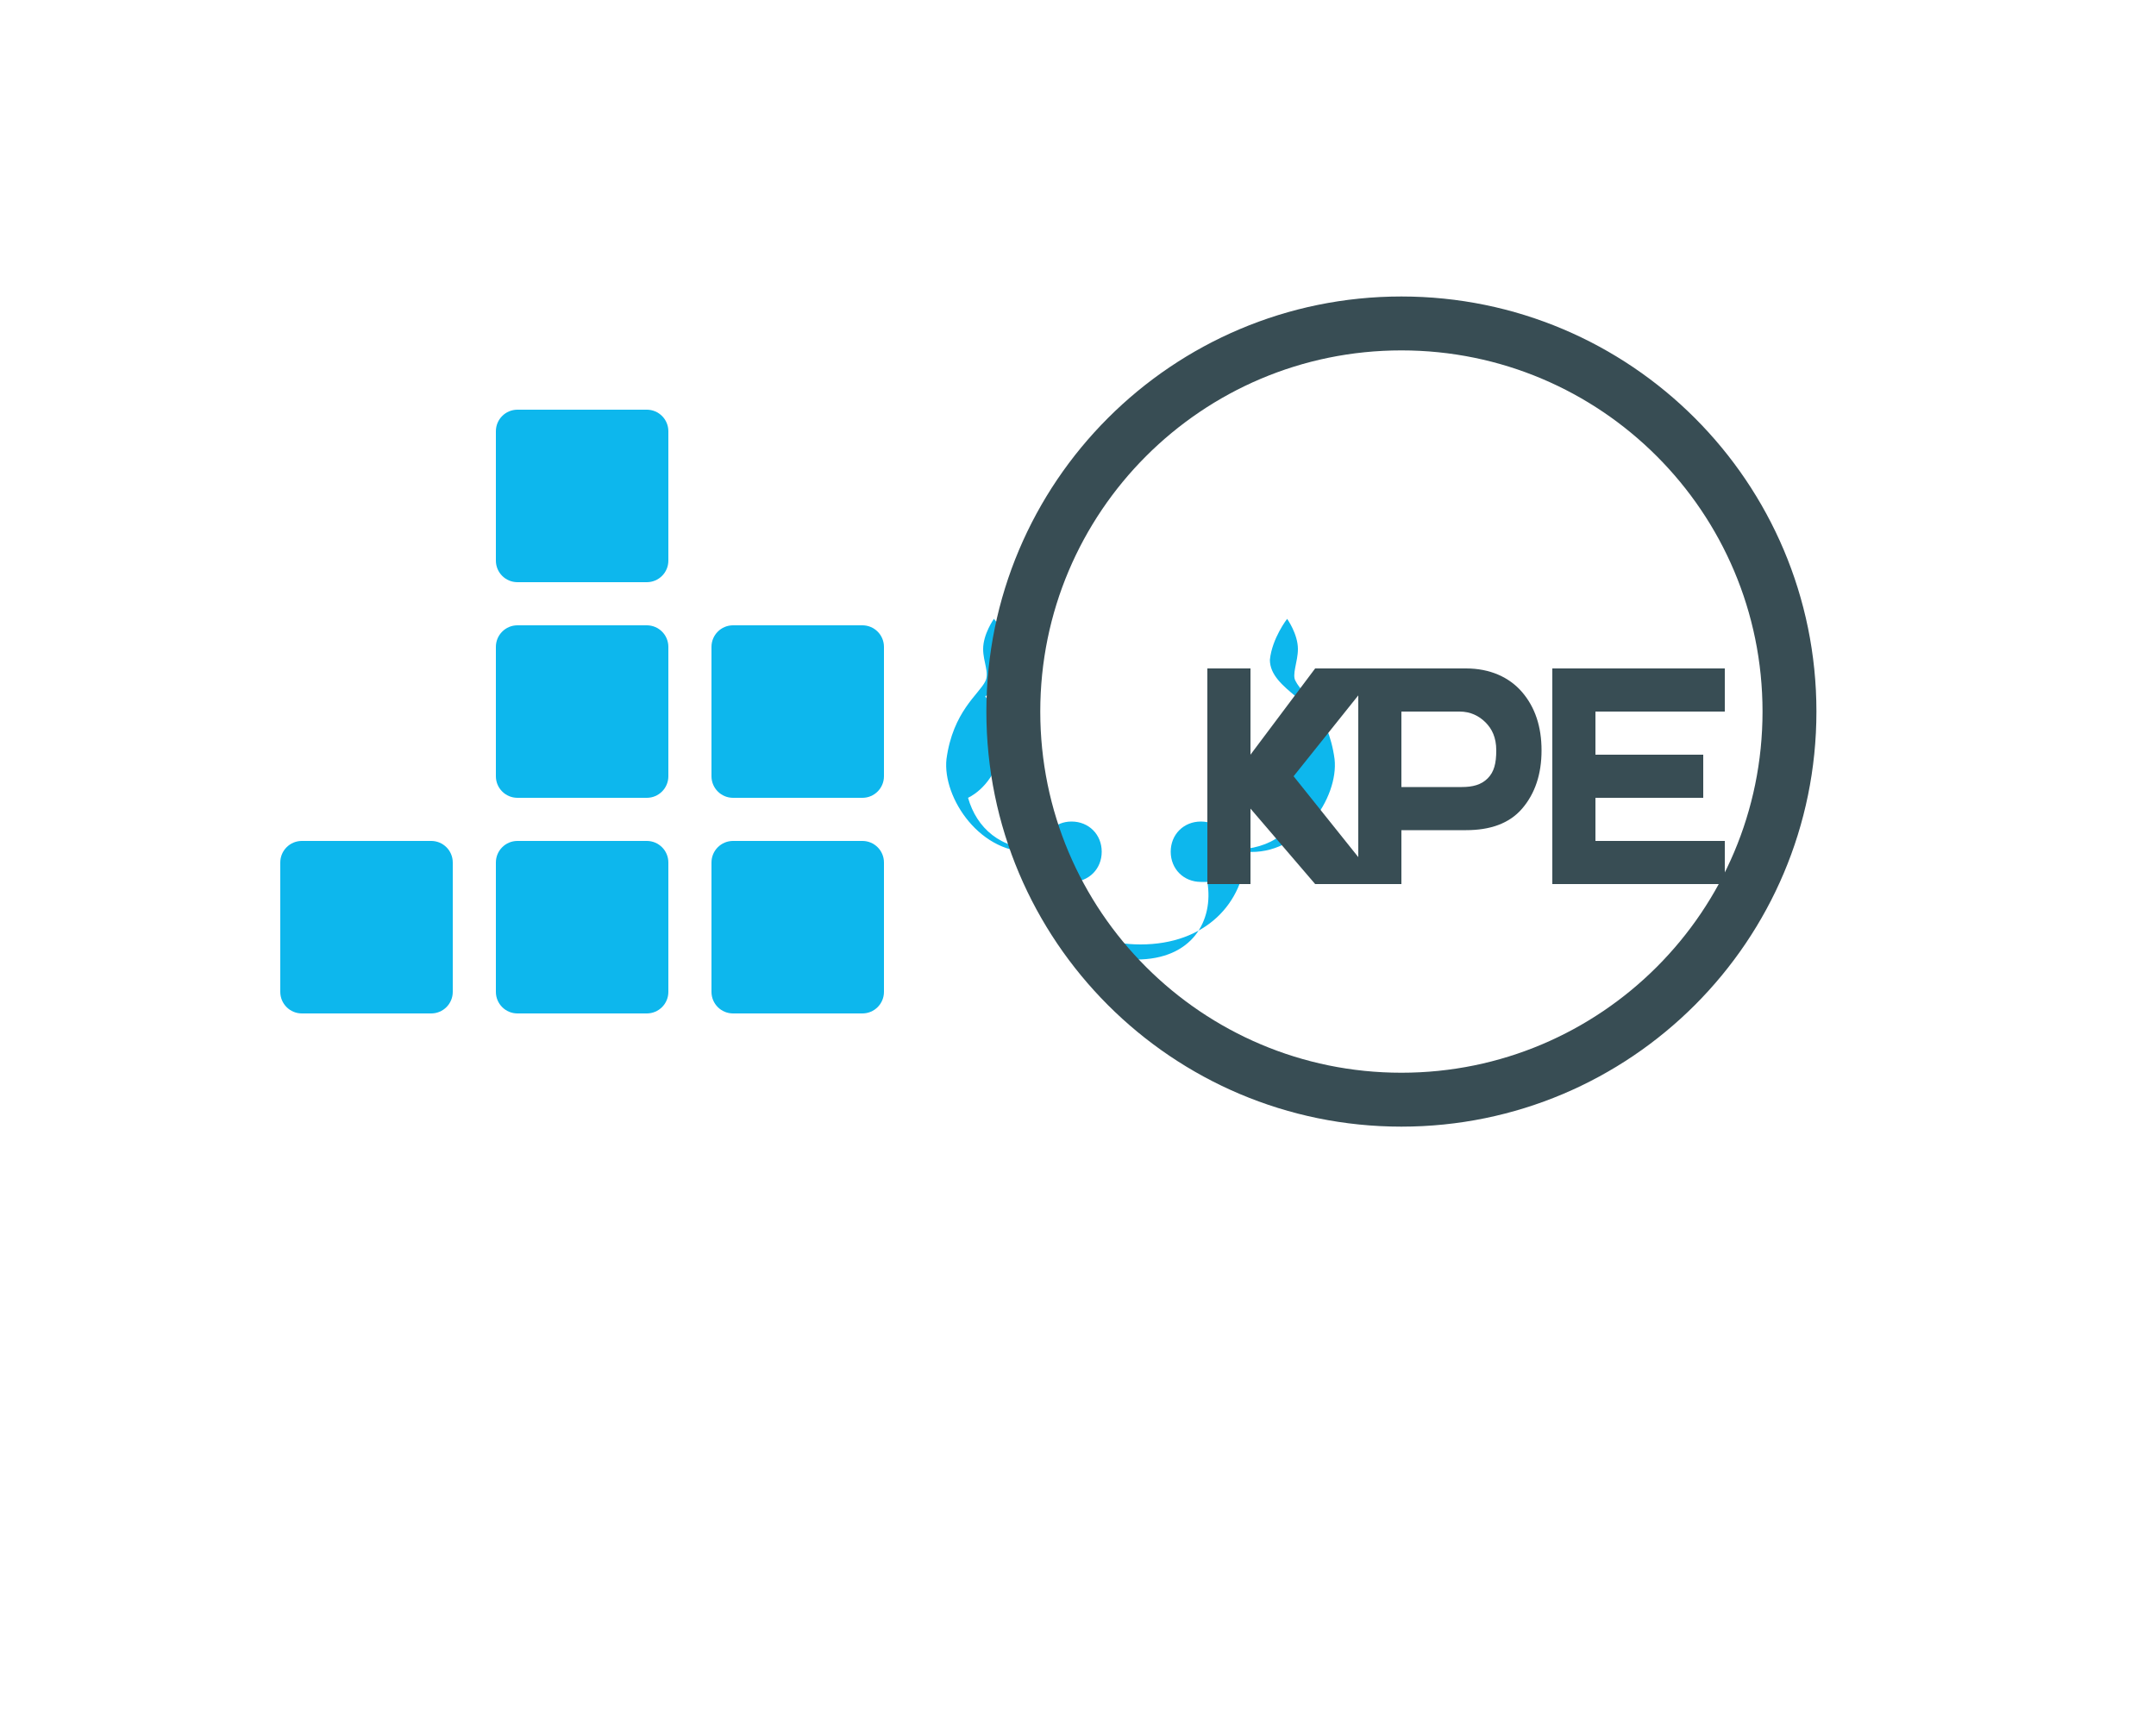
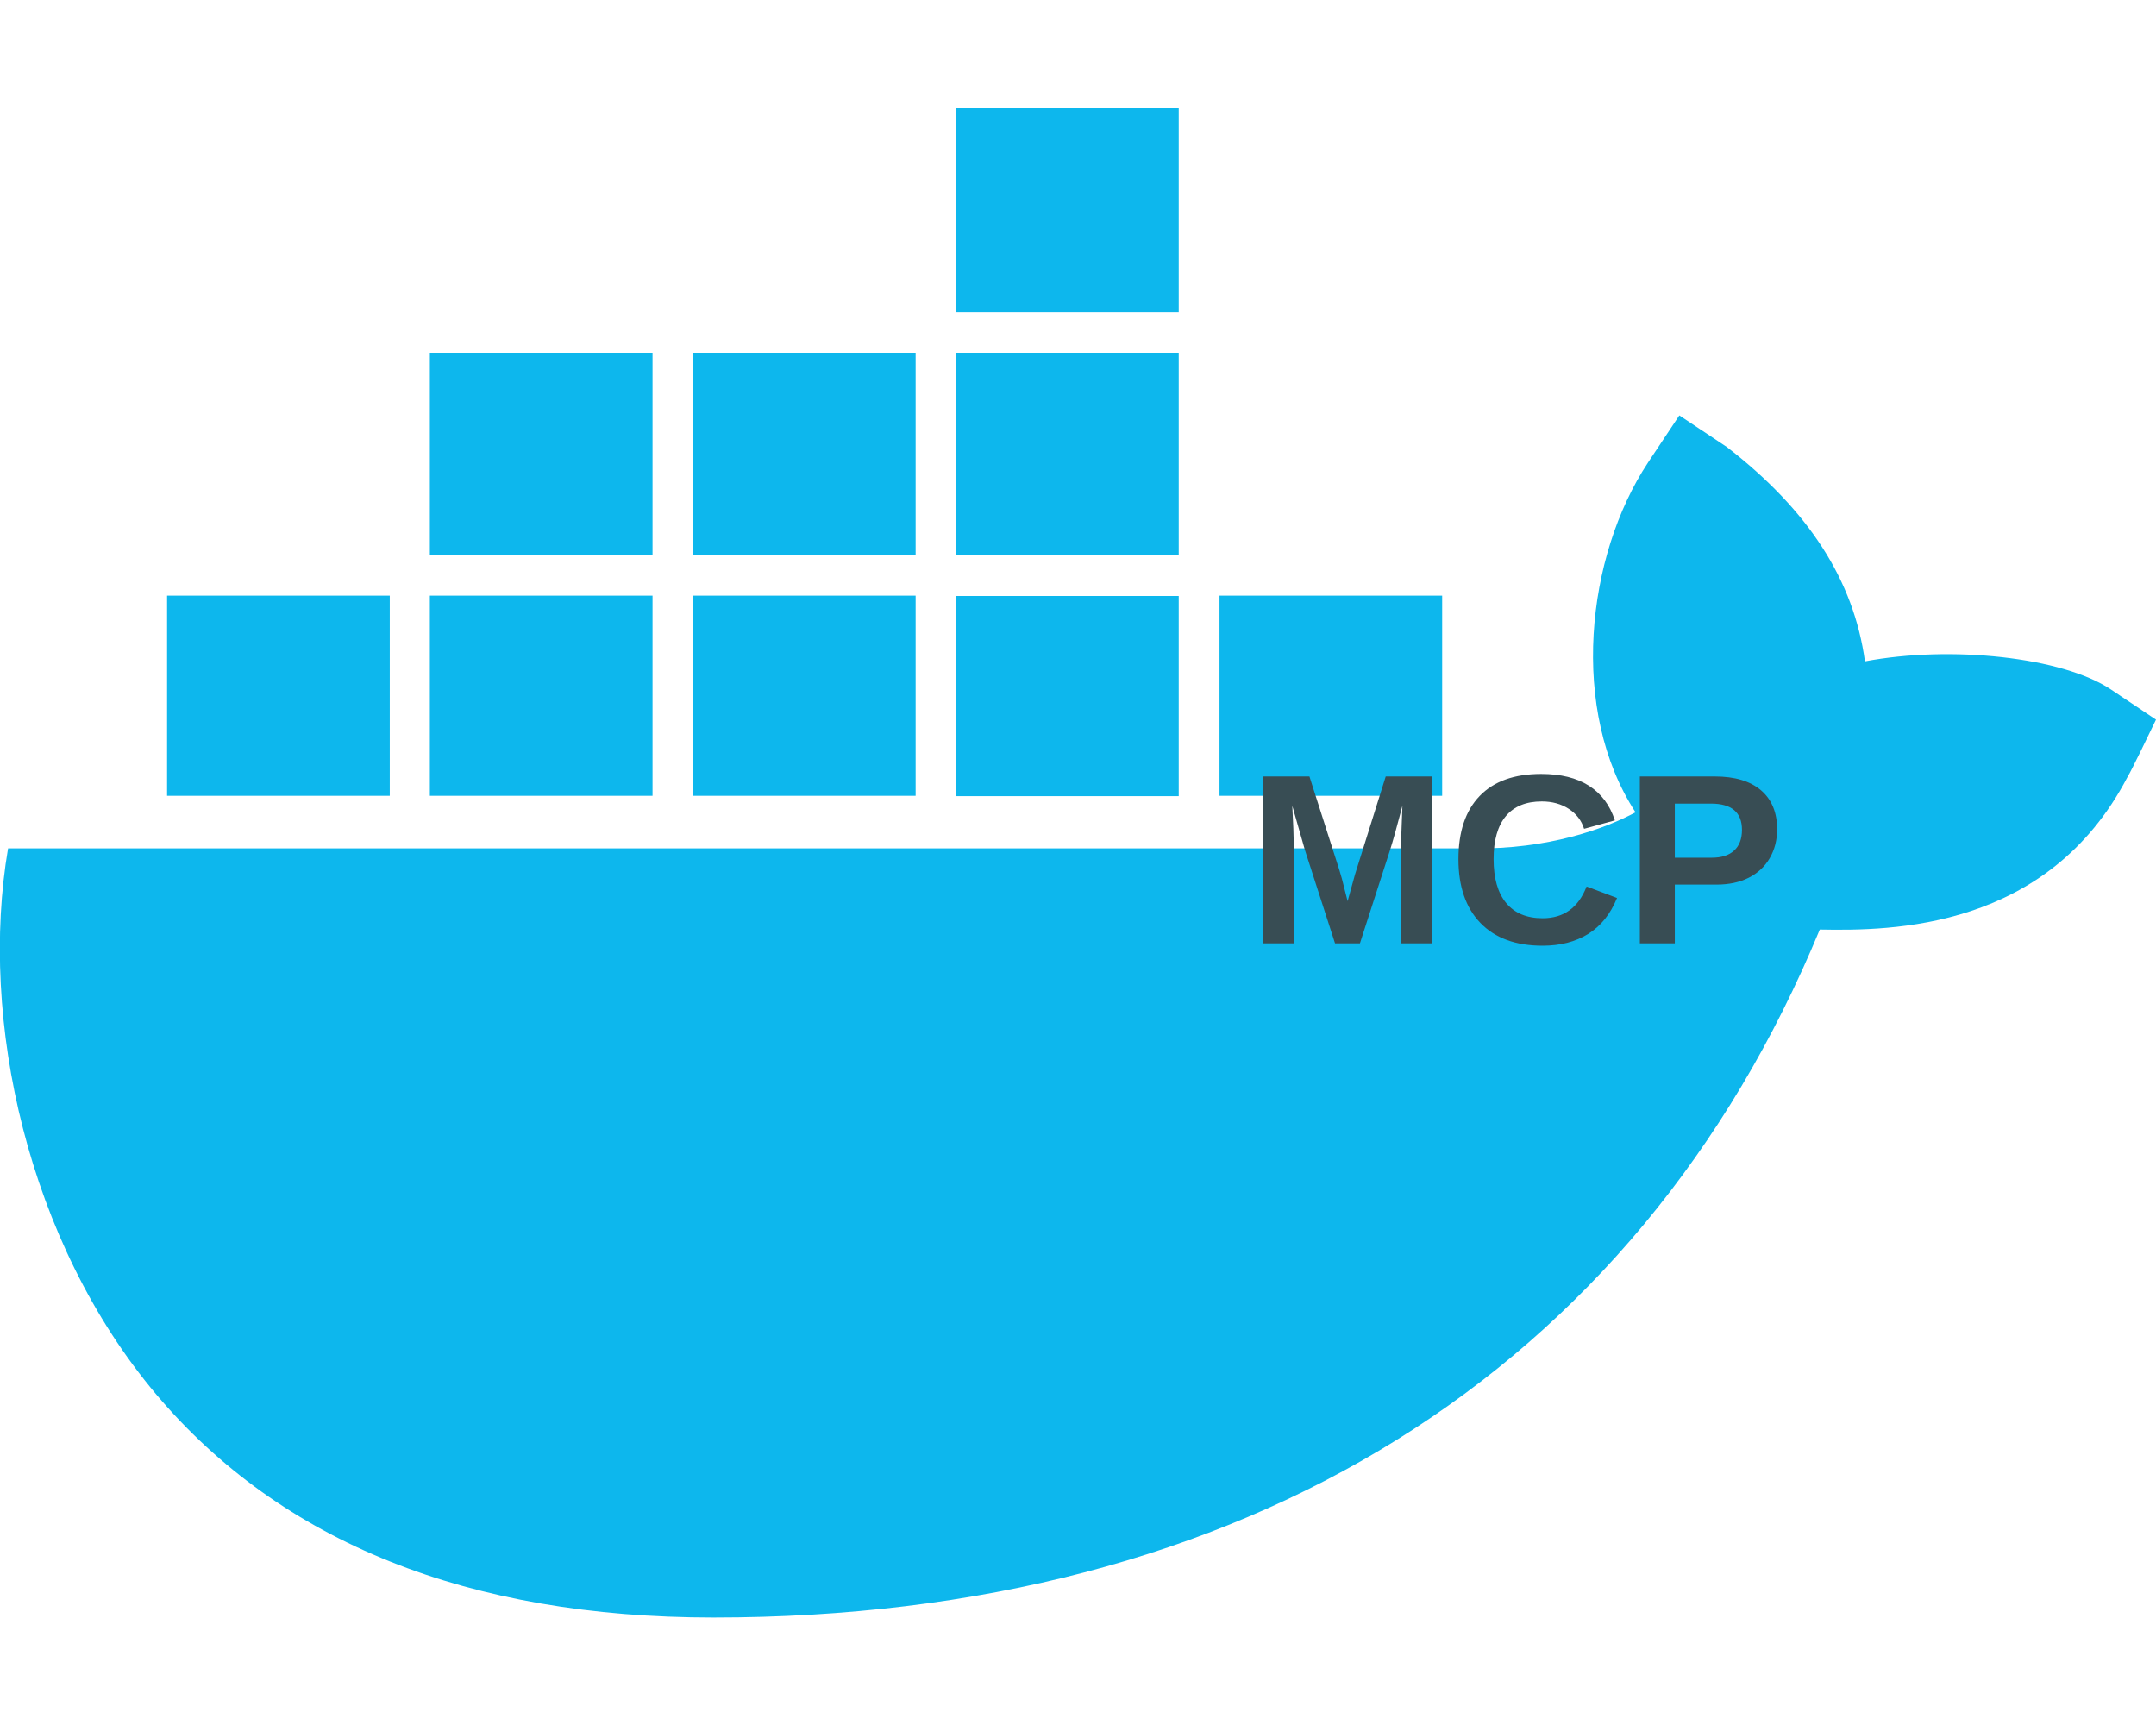
- <svg xmlns="http://www.w3.org/2000/svg" width="100" height="80" viewBox="0 0 100 80">
-   <g transform="translate(5, 5)">
-     <path fill="#0db7ed" d="M40.7,27.3c0.6-0.5,1.2-1,1.2-1.7c0-1-0.8-1.9-0.8-1.9s-0.5,0.7-0.5,1.4c0,0.6,0.3,1.1,0.1,1.5       c-0.3,0.6-1.5,1.4-1.8,3.6c-0.2,1.8,1.6,4.5,4.1,4.3c0.2,2.5,2,4.3,4.9,4.3c3,0,4.8-1.9,4.9-4.3c2.5,0.2,4.3-2.5,4.1-4.3       c-0.3-2.2-1.5-3-1.8-3.6c-0.2-0.3,0.1-0.9,0.1-1.5c0-0.7-0.5-1.4-0.5-1.4s-0.7,0.9-0.8,1.9c0,0.7,0.6,1.2,1.2,1.7       c-0.4,0.5-1.2,1.3-1.1,2.5c0.1,0.9,0.7,1.8,1.5,2.2c-0.4,1.5-1.5,2.4-3.3,2.4c-0.2-0.7-0.7-1.3-1.5-1.3c-0.8,0-1.4,0.6-1.4,1.4       c0,0.8,0.6,1.4,1.4,1.4c0.1,0,0.2,0,0.3,0c0.3,1.8-0.7,3.6-3.3,3.6c-2.6,0-3.6-1.8-3.3-3.6c0.1,0,0.2,0,0.3,0       c0.8,0,1.4-0.6,1.4-1.4c0-0.8-0.6-1.4-1.4-1.4c-0.8,0-1.3,0.6-1.5,1.3c-1.8,0-2.9-1-3.3-2.4c0.8-0.4,1.4-1.3,1.5-2.2       C41.9,28.6,41.1,27.9,40.7,27.3z" />
-     <rect x="28" y="34" width="8" height="8" rx="1" fill="#0db7ed" />
-     <rect x="18" y="34" width="8" height="8" rx="1" fill="#0db7ed" />
-     <rect x="8" y="34" width="8" height="8" rx="1" fill="#0db7ed" />
-     <rect x="28" y="24" width="8" height="8" rx="1" fill="#0db7ed" />
-     <rect x="18" y="24" width="8" height="8" rx="1" fill="#0db7ed" />
-     <rect x="18" y="14" width="8" height="8" rx="1" fill="#0db7ed" />
-     <circle cx="60" cy="28" r="18" fill="none" stroke="#384d54" stroke-width="2.5" />
-     <path fill="#384d54" d="M51,26 L53,26 L53,30 L56,26 L59,26 L55,31 L59,36 L56,36 L53,32.5 L53,36 L51,36 Z" />
-     <path fill="#384d54" d="M58,26 L63,26 C64.1,26 65,26.4 65.6,27.1 C66.2,27.8 66.5,28.7 66.5,29.8 C66.5,30.9 66.2,31.8 65.6,32.5 C65,33.2 64.1,33.5 63,33.5 L60,33.5 L60,36 L58,36 Z M60,28 L60,31.5 L62.8,31.5 C63.3,31.5 63.7,31.4 64,31.1 C64.3,30.8 64.4,30.4 64.4,29.8 C64.4,29.2 64.2,28.8 63.9,28.5 C63.6,28.2 63.2,28 62.7,28 Z" />
-     <path fill="#384d54" d="M67,26 L75,26 L75,28 L69,28 L69,30 L74,30 L74,32 L69,32 L69,34 L75,34 L75,36 L67,36 Z" />
-   </g>
+ <svg xmlns="http://www.w3.org/2000/svg" viewBox="0 0 640 512">
+   <path fill="#0db7ed" d="M349.9 236.3h-66.1v-59.4h66.1v59.4zm0-204.3h-66.1v60.7h66.1V32zm78.2 144.8H362v59.4h66.1v-59.4zm-156.3-72.1h-66.1v60.1h66.1v-60.1zm78.1 0h-66.1v60.1h66.1v-60.1zm276.8 100c-14.4-9.7-47.6-13.2-73.1-8.4-3.3-24-16.7-44.9-41.1-63.7l-14-9.3-9.3 14c-18.4 27.8-23.4 73.6-3.7 103.8-8.7 4.7-25.8 11.1-48.4 10.7H2.4c-8.7 50.8 5.8 116.8 44 162.1 37.1 43.9 92.7 66.2 165.4 66.2 157.4 0 273.9-72.5 328.4-204.2 21.4.4 67.6.1 91.3-45.2 1.5-2.5 6.6-13.2 8.5-17.1l-13.3-8.9zm-511.1-27.9h-66v59.4h66.1v-59.4zm78.1 0h-66.1v59.4h66.1v-59.4zm78.1 0h-66.1v59.4h66.1v-59.4zm-78.1-72.1h-66.1v60.1h66.1v-60.1z" />
+   <text x="370" y="280" font-family="Arial, sans-serif" font-size="72" font-weight="bold" fill="#384d54">MCP</text>
</svg>
